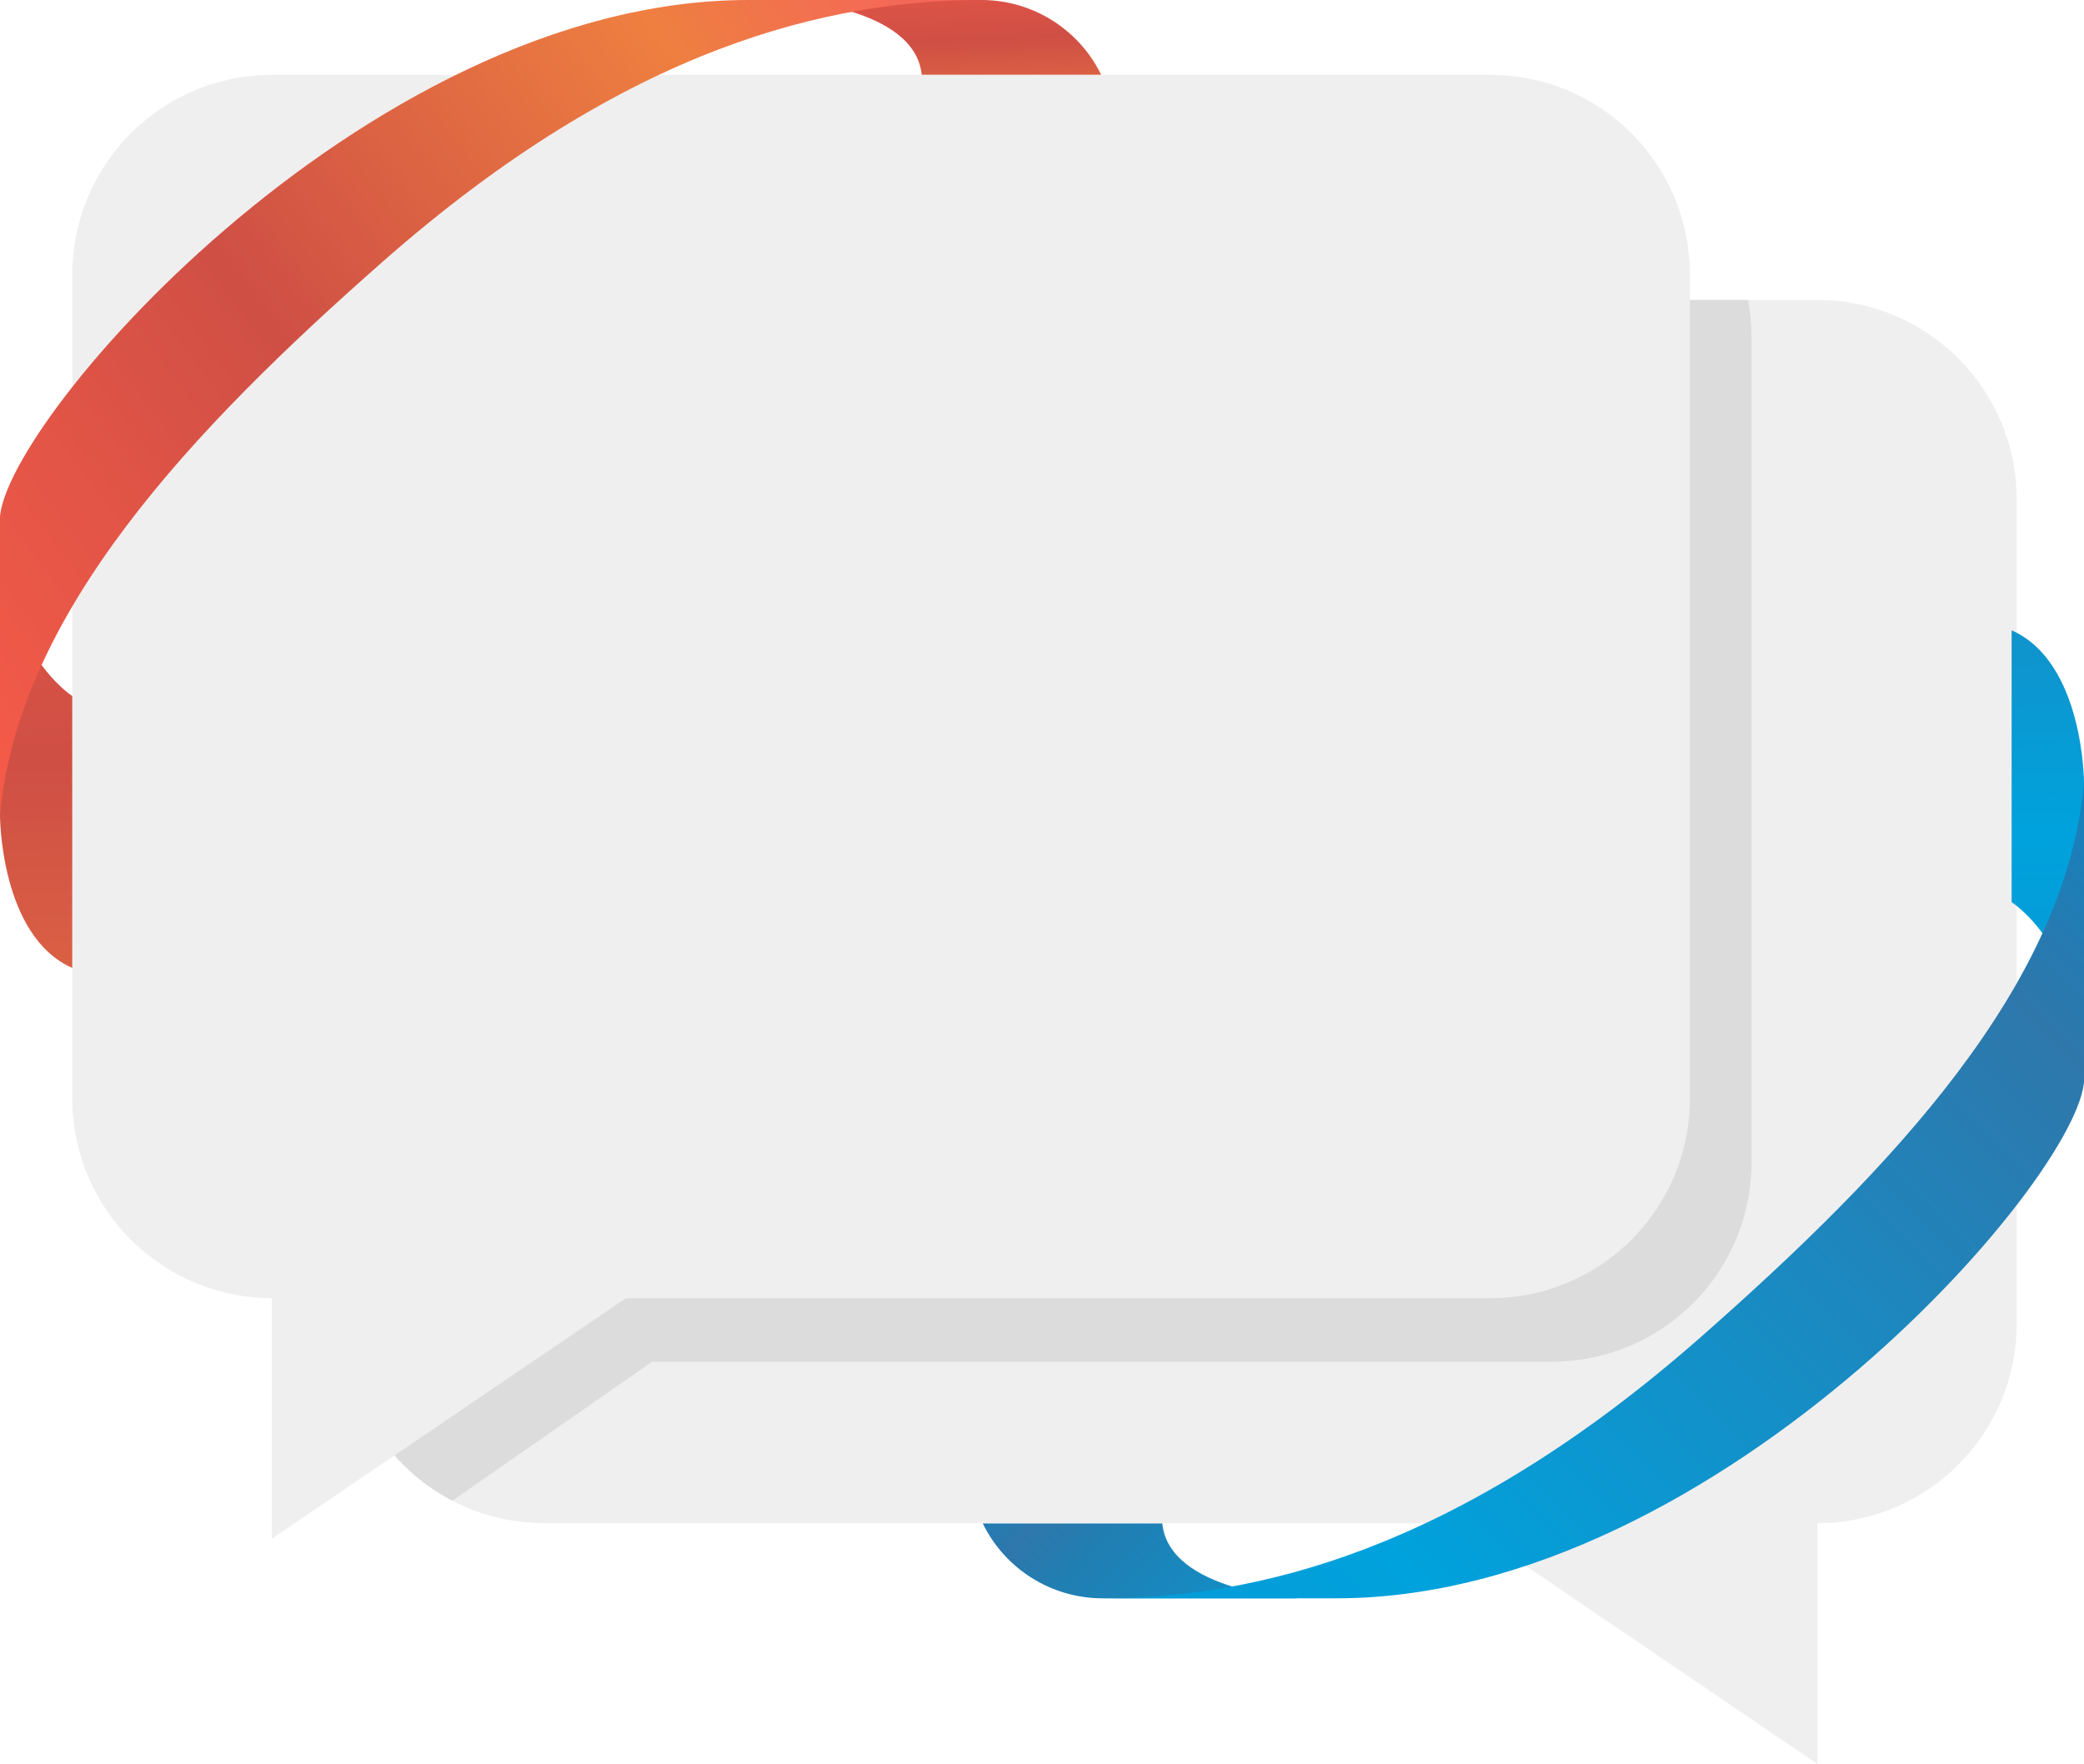
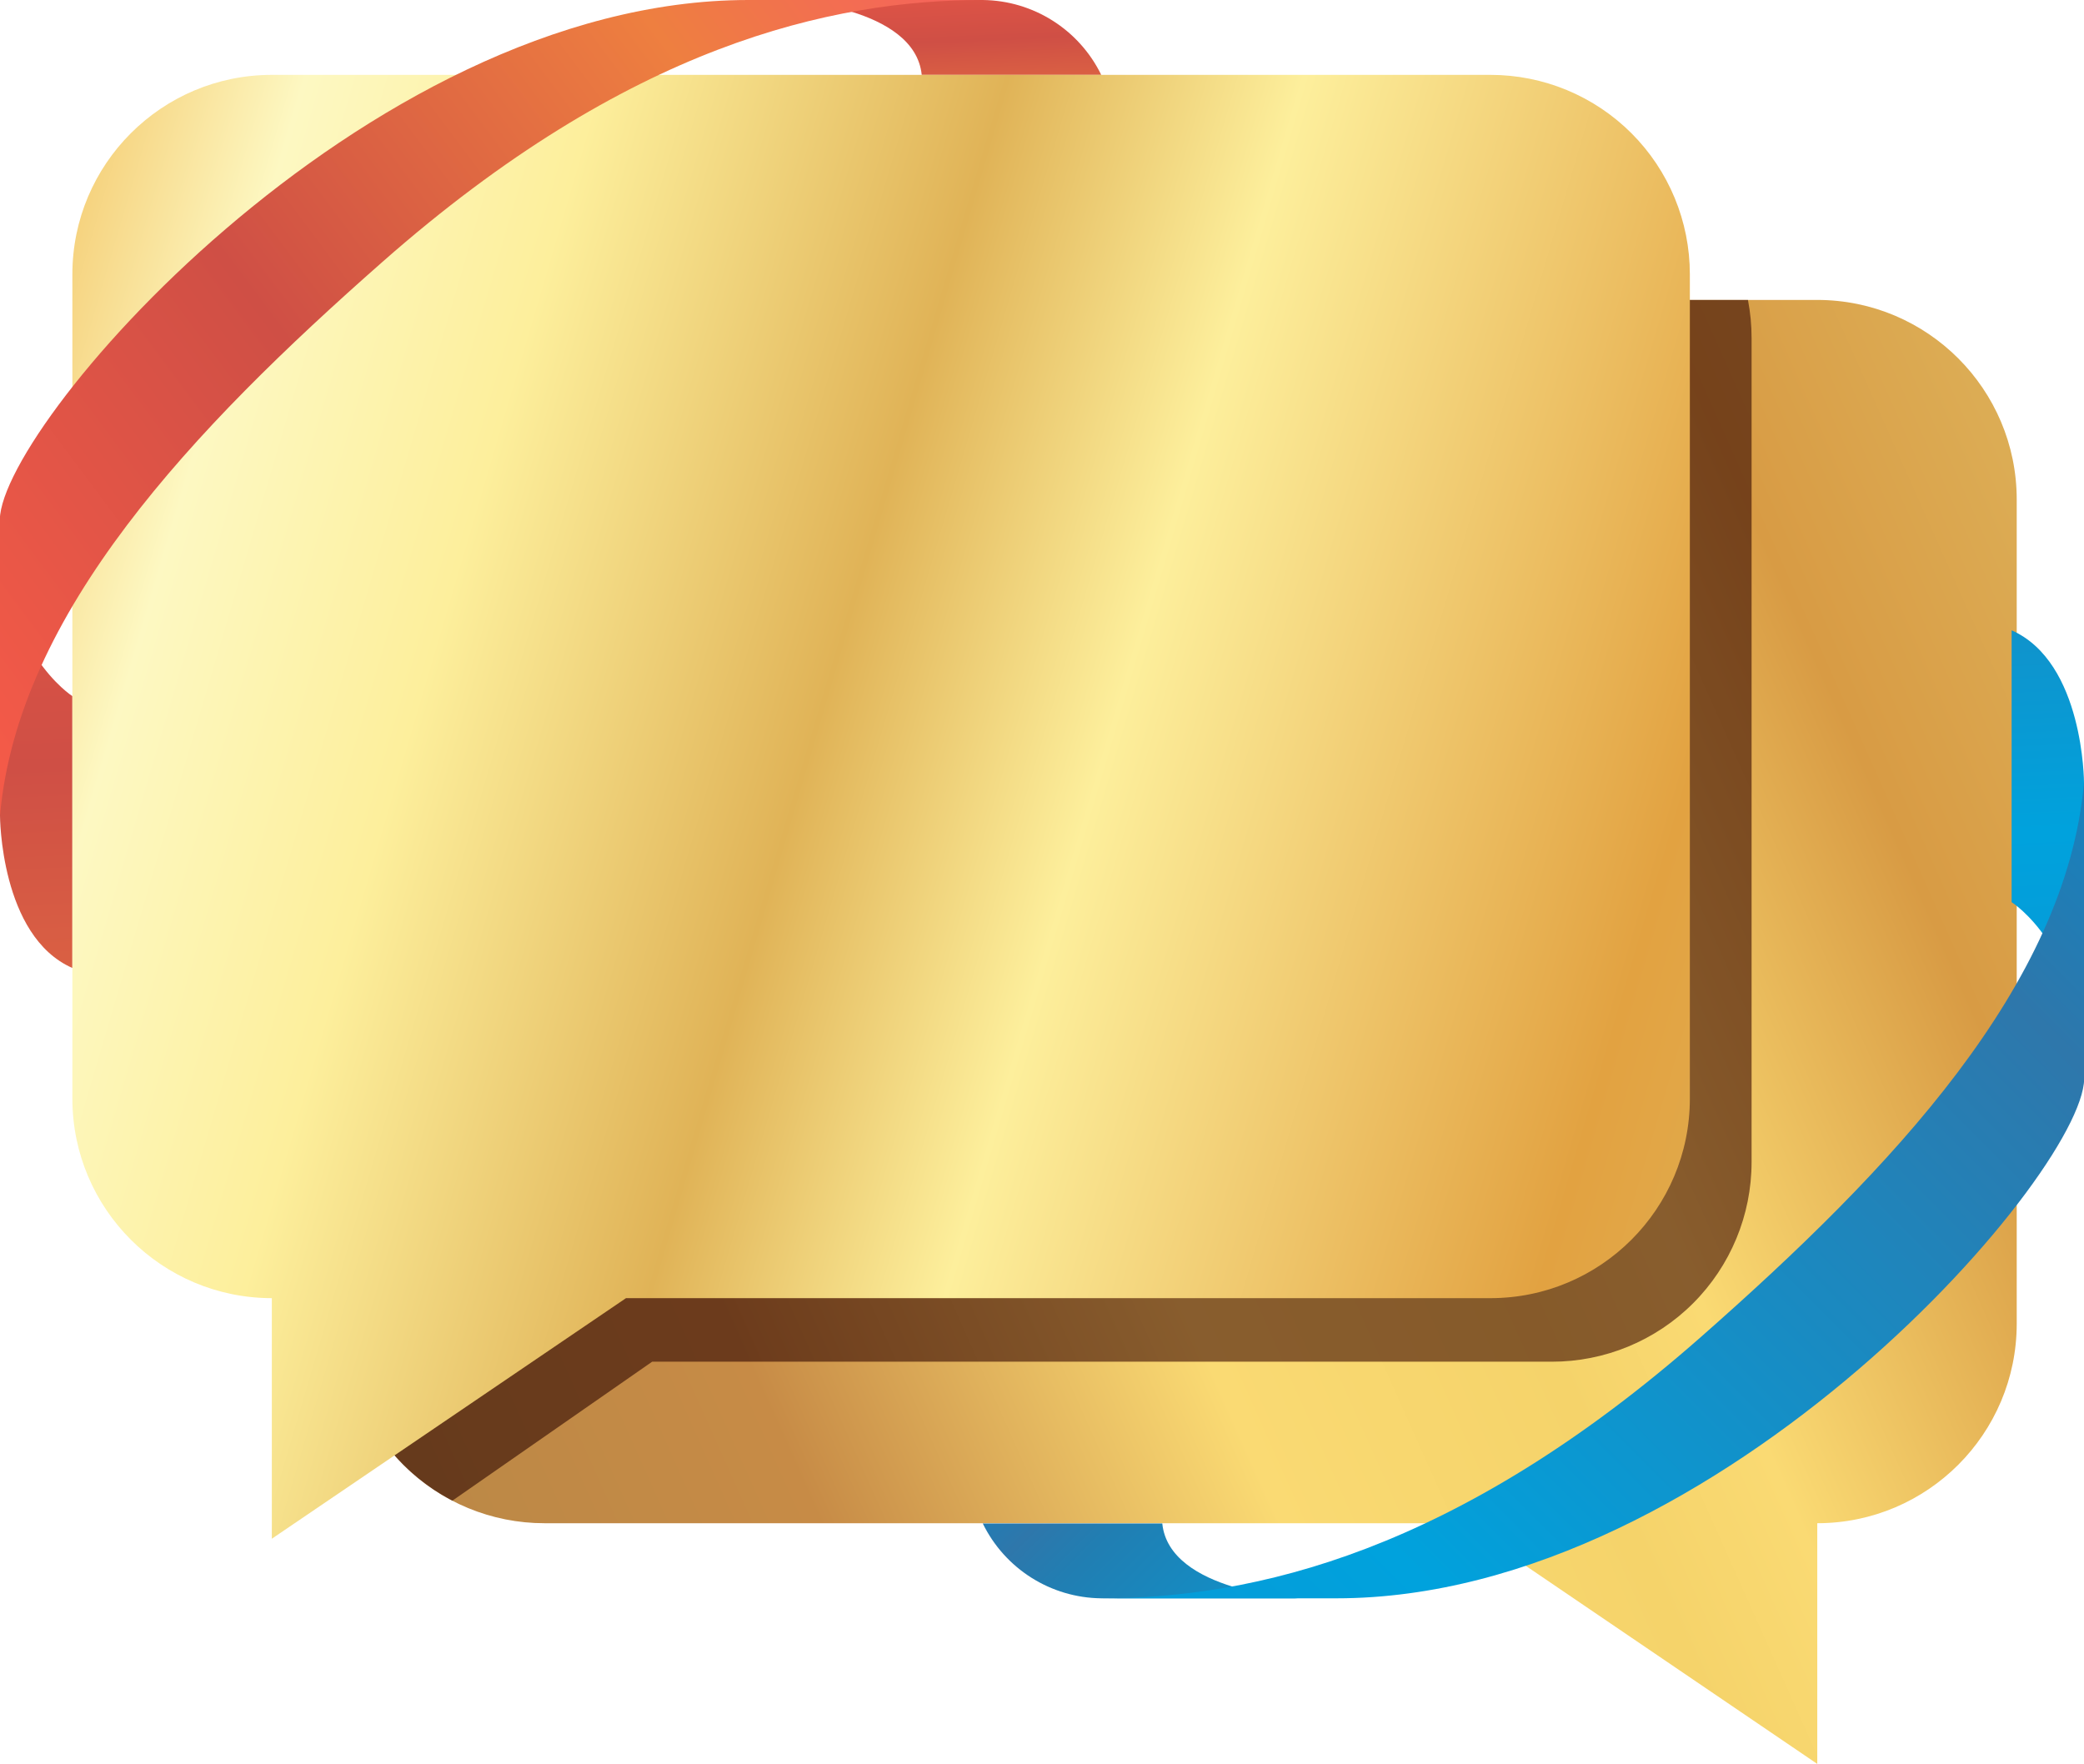
<svg xmlns="http://www.w3.org/2000/svg" xmlns:xlink="http://www.w3.org/1999/xlink" viewBox="0 0 184 155.73">
-   <linearGradient id="a" gradientUnits="userSpaceOnUse" x1="6.51" x2="1.05" y1="143.65" y2="17.05">
-     <stop offset="0" stop-color="#f5655a" />
-     <stop offset=".2" stop-color="#ee7f40" />
-     <stop offset=".6" stop-color="#cf4f45" />
-     <stop offset="1" stop-color="#f45a48" />
-   </linearGradient>
-   <linearGradient id="c" x1="83.99" x2="82.91" xlink:href="#a" y1="18.68" y2="-6.34" />
-   <linearGradient id="d" x1="78.64" x2="-6.81" xlink:href="#a" y1="-5.33" y2="58.48" />
-   <linearGradient id="b" gradientTransform="rotate(180 87.44 39.33)" gradientUnits="userSpaceOnUse" x1="-2.6" x2="-8.07" y1="81.19" y2="-45.4">
-     <stop offset="0" stop-color="#048dce" />
-     <stop offset=".02" stop-color="#008acd" />
-     <stop offset=".2" stop-color="#2e77ab" />
-     <stop offset=".6" stop-color="#00a2dd" />
-     <stop offset="1" stop-color="#1687c9" />
-   </linearGradient>
-   <linearGradient id="e" gradientUnits="userSpaceOnUse" x1="82.56" x2="140.52" y1="120.59" y2="177.23">
-     <stop offset="0" stop-color="#048dce" />
-     <stop offset=".02" stop-color="#008acd" />
-     <stop offset=".2" stop-color="#2e77ab" />
-     <stop offset=".26" stop-color="#217eb2" />
-     <stop offset=".6" stop-color="#00a2dd" />
-     <stop offset="1" stop-color="#1687c9" />
-   </linearGradient>
-   <linearGradient id="f" x1="108.01" x2="238.14" xlink:href="#b" y1="153.84" y2="23.88" />
-   <path d="M0 72s0 10.65 6.39 13.46v-24S0 57.39 0 46.24z" fill="url(#a)" />
-   <path d="M69.43 0s11.34.55 11.95 6.61h15.85A11.78 11.78 0 0 0 86.77 0z" fill="url(#c)" />
-   <path d="M178.06 44.09v72.78a17.62 17.62 0 0 1-17.61 17.61v21.25l-31.27-21.25h-81.1a17.6 17.6 0 0 1-17.62-17.61V44.09a17.62 17.62 0 0 1 17.62-17.61h112.37a17.62 17.62 0 0 1 17.61 17.61z" fill="#f0efef" />
-   <path d="M154.65 29.83v72.77A17.62 17.62 0 0 1 137 120.22H57.58l-17.64 12.27a17.59 17.59 0 0 1-9.48-15.62V44.09a17.62 17.62 0 0 1 17.62-17.61h106.25a17.62 17.62 0 0 1 .32 3.35z" fill="#dcdcdc" />
-   <path d="M131.59 114.61H55.27L24 135.85v-21.24A17.62 17.62 0 0 1 6.39 97V24.22A17.61 17.61 0 0 1 24 6.61h107.59a17.6 17.6 0 0 1 17.61 17.61V97a17.61 17.61 0 0 1-17.61 17.61z" fill="#f0efef" />
-   <path d="M0 46.24C-.86 38.53 31.94 0 66.07 0h20.7c-13.42 0-31.29 4-53 23.12C17 37.88 1.58 54.14 0 72V46.24z" fill="url(#d)" />
-   <path d="M184 69.11s0-10.65-6.39-13.46v24s6.37 4 6.37 15.19C184 81 184 69.11 184 69.11z" fill="url(#b)" />
-   <path d="M114.57 141.11s-11.34-.55-11.95-6.61H86.77a11.78 11.78 0 0 0 10.46 6.61z" fill="url(#e)" />
-   <path d="M184 94.87c.88 7.71-31.92 46.24-66 46.24H97.23c13.41 0 31.29-4 53-23.12C167 103.23 182.41 87 184 69.11z" fill="url(#f)" />
+   <defs>
+     <linearGradient id="a" x1="6.51" y1="143.65" x2="1.05" y2="17.05" gradientUnits="userSpaceOnUse">
+       <stop offset="0" stop-color="#f5655a" />
+       <stop offset=".2" stop-color="#ee7f40" />
+       <stop offset=".6" stop-color="#cf4f45" />
+       <stop offset="1" stop-color="#f45a48" />
+     </linearGradient>
+     <linearGradient id="c" x1="83.99" y1="18.68" x2="82.91" y2="-6.34" xlink:href="#a" />
+     <linearGradient id="d" x1="1.87" y1="136.04" x2="213.91" y2="41.25" gradientUnits="userSpaceOnUse">
+       <stop offset="0" stop-color="#bf8145" />
+       <stop offset=".06" stop-color="#ac7043" />
+       <stop offset=".14" stop-color="#bb8846" />
+       <stop offset=".28" stop-color="#c78b46" />
+       <stop offset=".44" stop-color="#fada73" />
+       <stop offset=".56" stop-color="#f5d36a" />
+       <stop offset=".62" stop-color="#fada73" />
+       <stop offset=".76" stop-color="#d89b44" />
+       <stop offset=".88" stop-color="#ddb058" />
+       <stop offset="1" stop-color="#9d613f" />
+     </linearGradient>
+     <linearGradient id="e" x1="-49.46" y1="33.38" x2="251.09" y2="121.89" gradientUnits="userSpaceOnUse">
+       <stop offset="0" stop-color="#b66c43" />
+       <stop offset=".12" stop-color="#f0b549" />
+       <stop offset=".21" stop-color="#fdf8c2" />
+       <stop offset=".29" stop-color="#fdef9c" />
+       <stop offset=".4" stop-color="#e0b357" />
+       <stop offset=".48" stop-color="#fdef9c" />
+       <stop offset=".64" stop-color="#e2a241" />
+       <stop offset=".73" stop-color="#e0b357" />
+       <stop offset=".82" stop-color="#cd8d45" />
+       <stop offset=".92" stop-color="#cd8d45" />
+       <stop offset="1" stop-color="#b36b42" />
+     </linearGradient>
+     <linearGradient id="f" x1="78.64" y1="-5.33" x2="-6.81" y2="58.48" xlink:href="#a" />
+     <linearGradient id="b" x1="-2.6" y1="81.19" x2="-8.07" y2="-45.4" gradientTransform="rotate(180 87.44 39.33)" gradientUnits="userSpaceOnUse">
+       <stop offset="0" stop-color="#048dce" />
+       <stop offset=".02" stop-color="#008acd" />
+       <stop offset=".2" stop-color="#2e77ab" />
+       <stop offset=".6" stop-color="#00a2dd" />
+       <stop offset="1" stop-color="#1687c9" />
+     </linearGradient>
+     <linearGradient id="g" x1="82.56" y1="120.59" x2="140.52" y2="177.23" gradientUnits="userSpaceOnUse">
+       <stop offset="0" stop-color="#048dce" />
+       <stop offset=".02" stop-color="#008acd" />
+       <stop offset=".2" stop-color="#2e77ab" />
+       <stop offset=".26" stop-color="#217eb2" />
+       <stop offset=".6" stop-color="#00a2dd" />
+       <stop offset="1" stop-color="#1687c9" />
+     </linearGradient>
+     <linearGradient id="h" x1="108.01" y1="153.84" x2="238.14" y2="23.88" xlink:href="#b" />
+   </defs>
+   <g data-name="Слой 2">
+     <g data-name="Слой 1">
+       <path d="M0 72s0 10.65 6.39 13.46v-24S0 57.39 0 46.24V72z" fill="url(#a)" />
+       <path d="M69.43 0s11.34.55 11.95 6.61h15.85A11.78 11.78 0 0 0 86.77 0z" fill="url(#c)" />
+       <path d="M178.06 44.09v72.78a17.62 17.62 0 0 1-17.61 17.61v21.25l-31.27-21.25h-81.1a17.6 17.6 0 0 1-17.62-17.61V44.09a17.62 17.62 0 0 1 17.62-17.61h112.37a17.62 17.62 0 0 1 17.61 17.61z" fill="url(#d)" />
+       <path d="M154.65 29.83v72.77A17.62 17.62 0 0 1 137 120.22H57.58l-17.64 12.27a17.59 17.59 0 0 1-9.48-15.62V44.09a17.62 17.62 0 0 1 17.62-17.61h106.25a17.62 17.62 0 0 1 .32 3.35z" style="mix-blend-mode:multiply" fill="#8b6d65" />
+       <path d="M131.59 114.61H55.27L24 135.85v-21.24A17.62 17.62 0 0 1 6.39 97V24.22A17.61 17.61 0 0 1 24 6.61h107.59a17.6 17.6 0 0 1 17.61 17.61V97a17.61 17.61 0 0 1-17.61 17.61z" fill="url(#e)" />
+       <path d="M0 46.24C-.86 38.53 31.94 0 66.07 0h20.7c-13.42 0-31.29 4-53 23.12C17 37.88 1.58 54.14 0 72V46.24z" fill="url(#f)" />
+       <path d="M184 69.11s0-10.65-6.39-13.46v24s6.37 4 6.37 15.19C184 81 184 69.11 184 69.11z" fill="url(#b)" />
+       <path d="M114.57 141.11s-11.34-.55-11.95-6.61H86.77a11.78 11.78 0 0 0 10.46 6.61z" fill="url(#g)" />
+       <path d="M184 94.87c.88 7.71-31.92 46.24-66 46.24H97.23c13.41 0 31.29-4 53-23.12C167 103.23 182.41 87 184 69.11v25.76z" fill="url(#h)" />
+     </g>
+   </g>
</svg>
